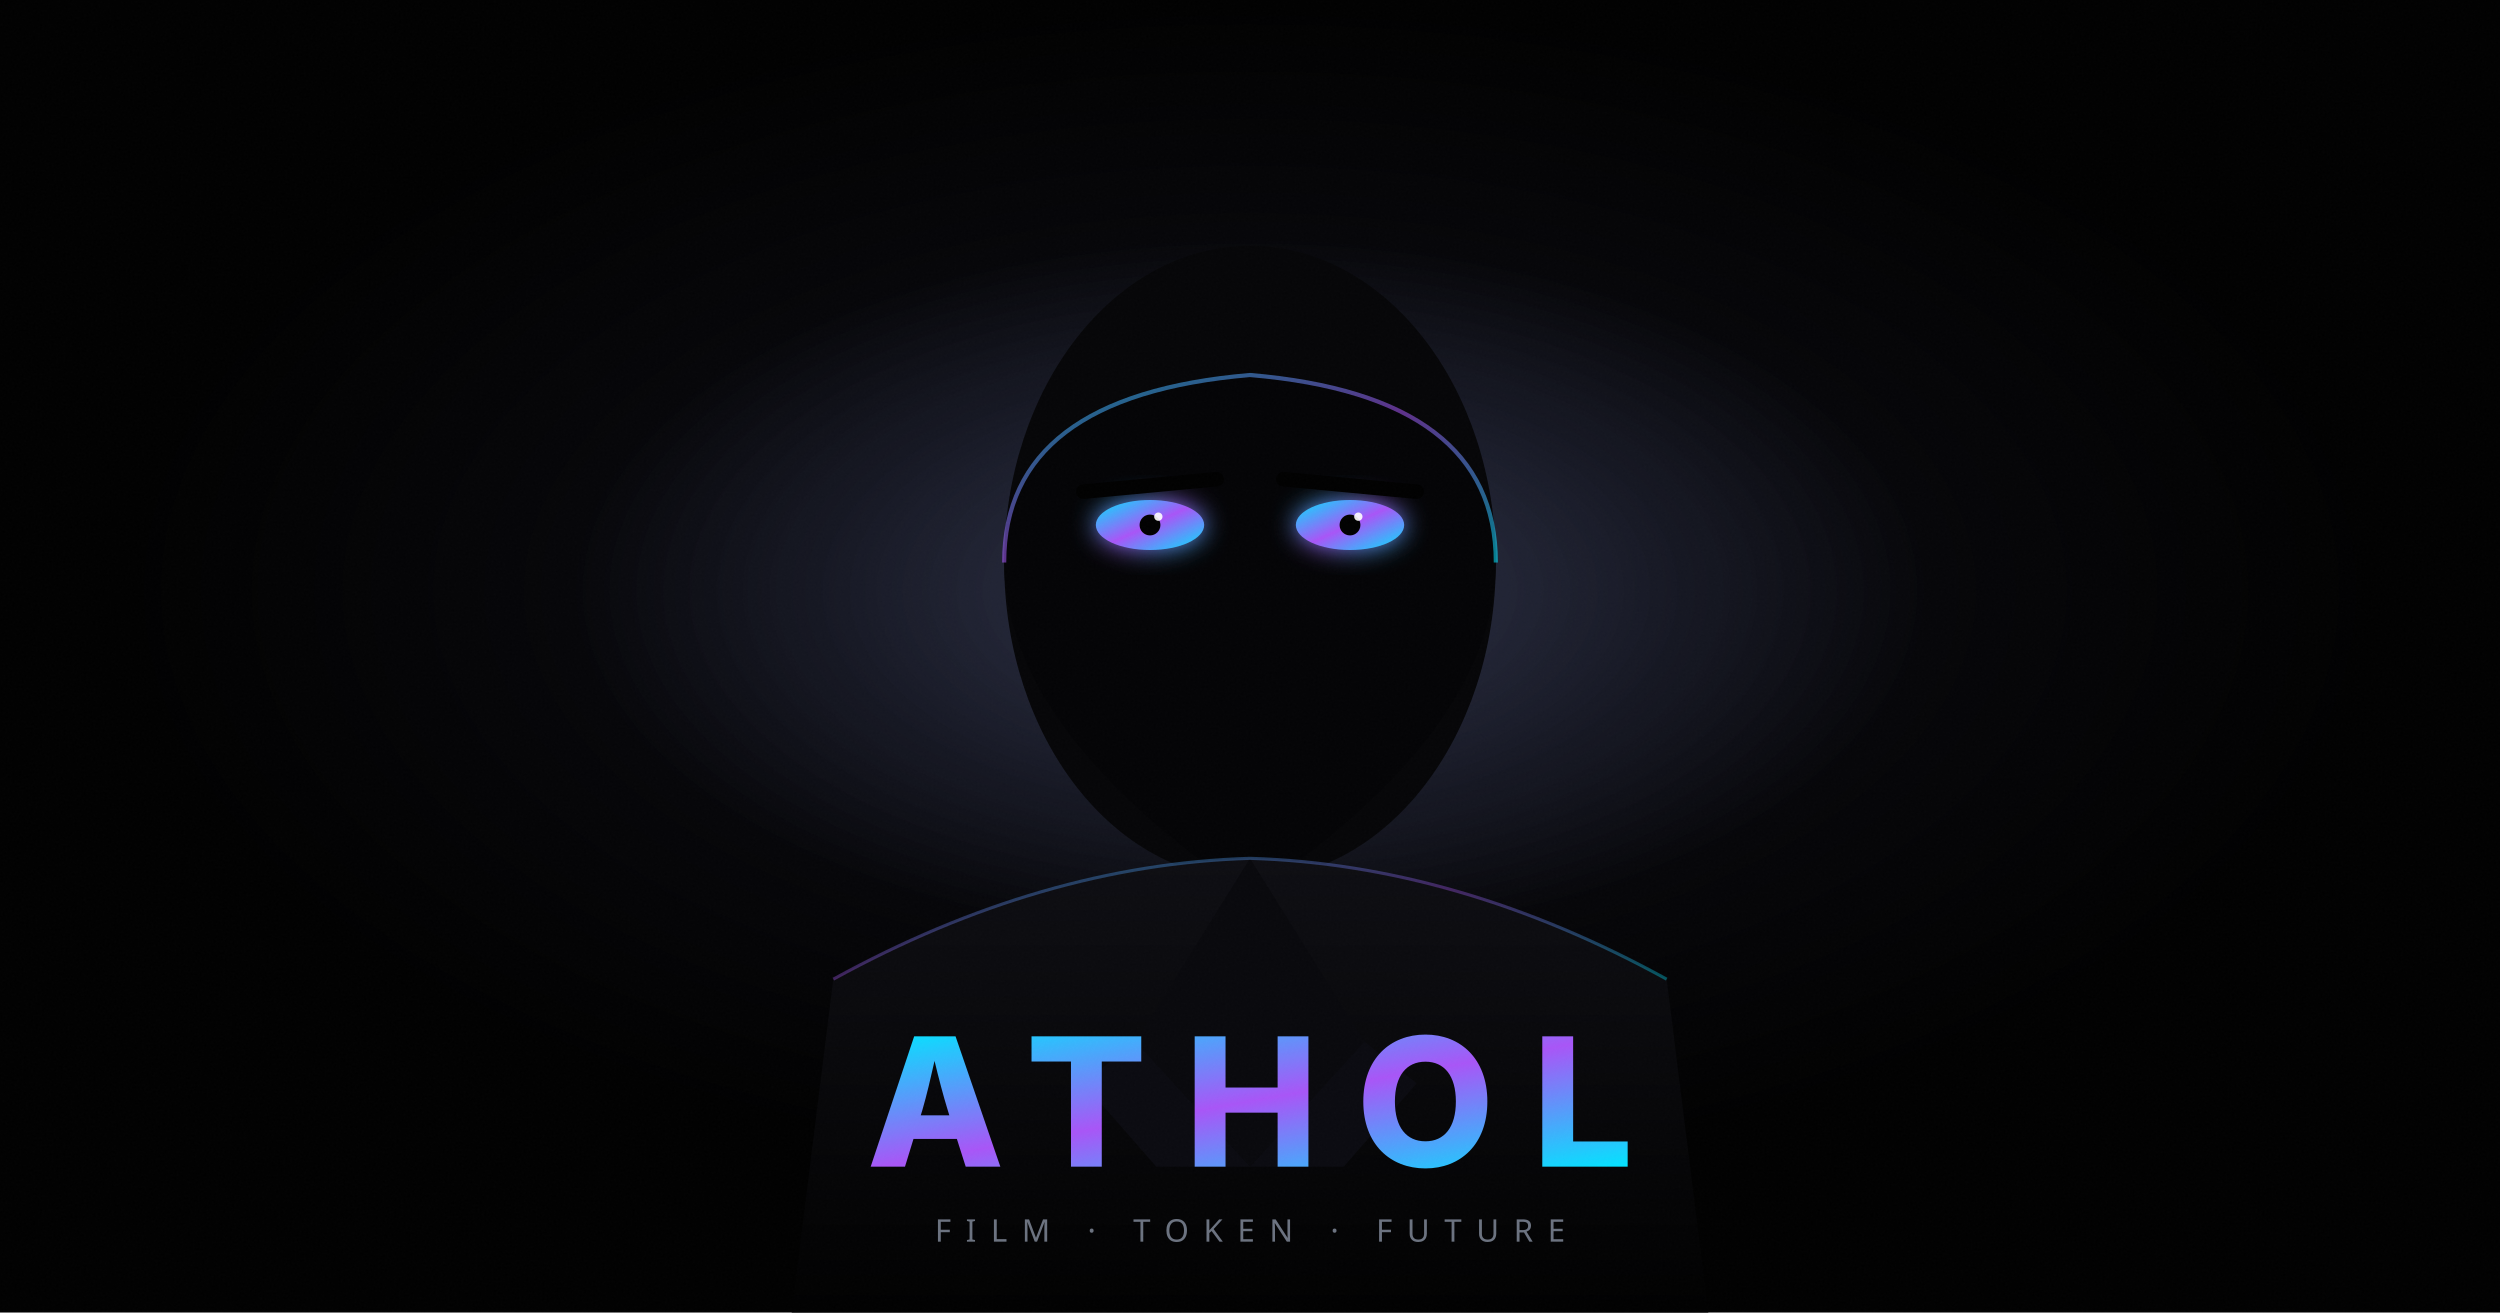
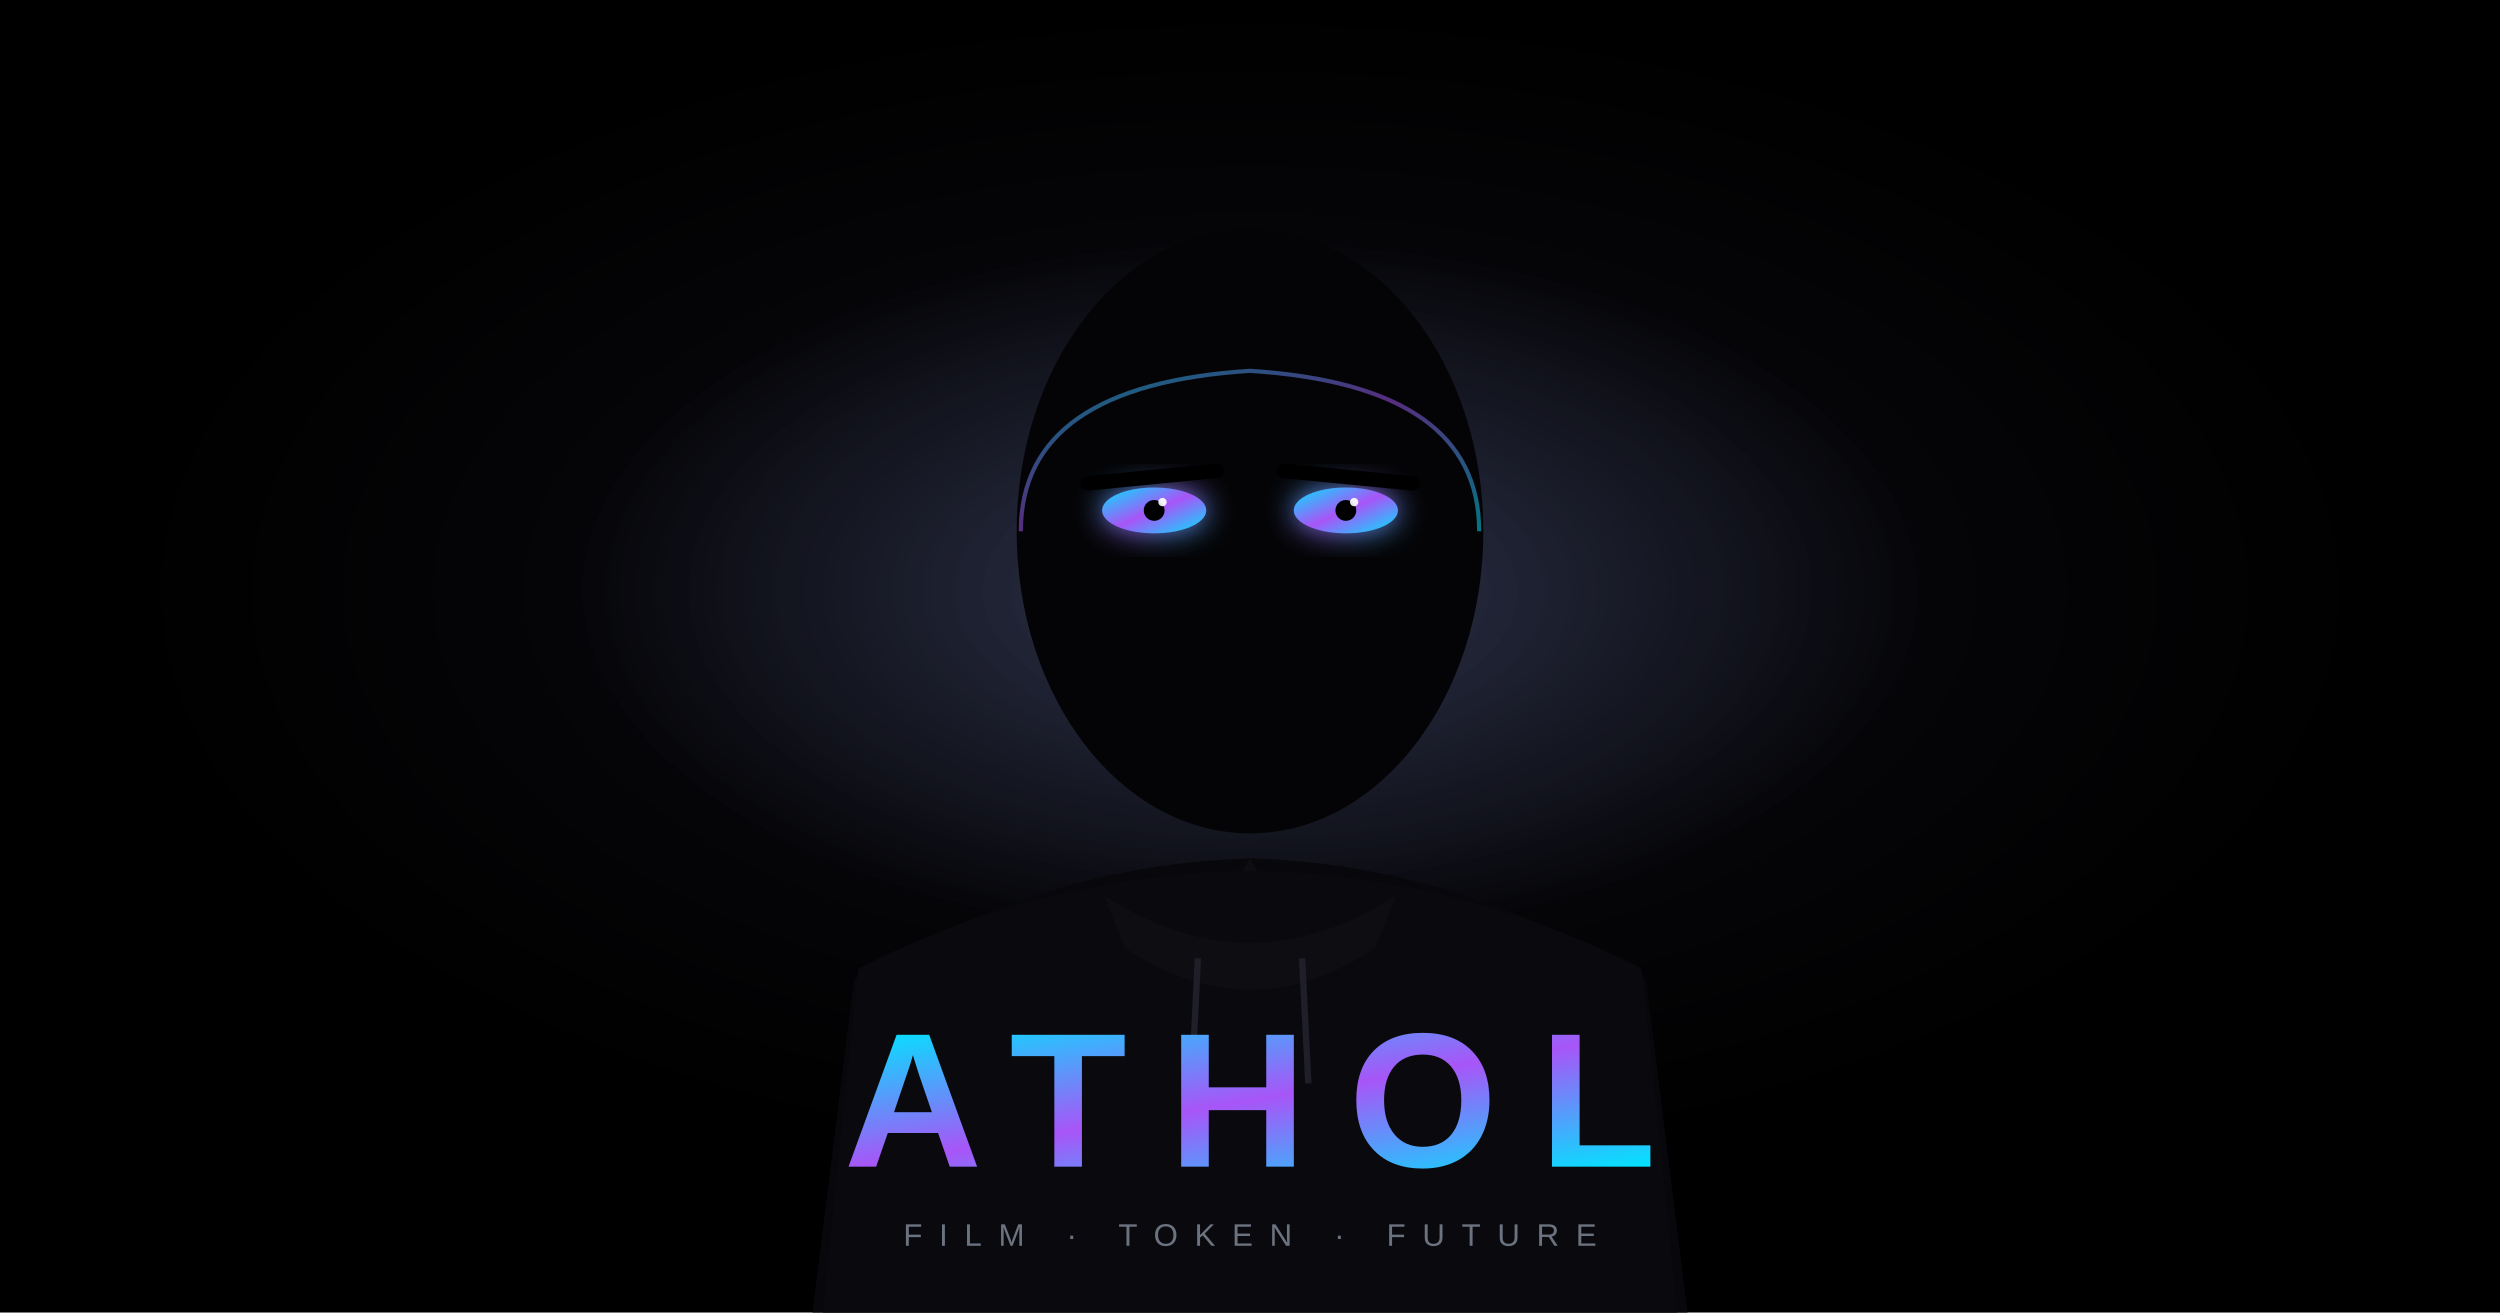
<svg xmlns="http://www.w3.org/2000/svg" width="1200" height="630" viewBox="0 0 1200 630">
  <defs>
    <radialGradient id="glow" cx="50%" cy="45%" r="45%">
      <stop offset="0%" stop-color="#1a1f3a" stop-opacity="0.9" />
      <stop offset="60%" stop-color="#050508" stop-opacity="1" />
      <stop offset="100%" stop-color="#000000" />
    </radialGradient>
    <linearGradient id="holo" x1="0%" y1="0%" x2="100%" y2="100%">
      <stop offset="0%" stop-color="#00e5ff">
        <animate attributeName="stop-color" values="#00e5ff;#a855f7;#00e5ff" dur="6s" repeatCount="indefinite" />
      </stop>
      <stop offset="50%" stop-color="#a855f7">
        <animate attributeName="stop-color" values="#a855f7;#00e5ff;#a855f7" dur="6s" repeatCount="indefinite" />
      </stop>
      <stop offset="100%" stop-color="#00e5ff">
        <animate attributeName="stop-color" values="#00e5ff;#7c3aed;#00e5ff" dur="6s" repeatCount="indefinite" />
      </stop>
    </linearGradient>
-     <linearGradient id="suit" x1="0%" y1="0%" x2="0%" y2="100%">
-       <stop offset="0%" stop-color="#0d0d12" />
-       <stop offset="100%" stop-color="#000000" />
-     </linearGradient>
    <filter id="eyeGlow" x="-50%" y="-50%" width="200%" height="200%">
-       <feGaussianBlur stdDeviation="6" result="b" />
+       <feGaussianBlur stdDeviation="7" result="b" />
      <feMerge>
        <feMergeNode in="b" />
        <feMergeNode in="SourceGraphic" />
      </feMerge>
    </filter>
-     <filter id="scan">
-       <feTurbulence type="fractalNoise" baseFrequency="0.9" numOctaves="2" result="n" />
-       <feColorMatrix in="n" type="saturate" values="0" result="g" />
-       <feComponentTransfer in="g" result="a">
-         <feFuncA type="linear" slope="0.04" />
-       </feComponentTransfer>
-       <feComposite in="a" in2="SourceGraphic" operator="in" />
-     </filter>
  </defs>
  <rect width="1200" height="630" fill="url(#glow)" />
-   <ellipse cx="600" cy="270" rx="118" ry="152" fill="#050507" />
-   <path d="M 482 270 Q 482 190 600 180 Q 718 190 718 270            Q 718 350 600 430 Q 482 350 482 270 Z" fill="#030305" />
-   <path d="M 380 630 L 400 470 Q 500 415 600 412 Q 700 415 800 470 L 820 630 Z" fill="url(#suit)" />
-   <path d="M 600 412 L 545 500 L 600 560 L 655 500 Z" fill="#08080c" />
-   <path d="M 545 500 L 520 520 L 555 560 L 600 560 Z" fill="#0a0a10" />
-   <path d="M 655 500 L 680 520 L 645 560 L 600 560 Z" fill="#0a0a10" />
-   <g filter="url(#eyeGlow)">
-     <ellipse cx="552" cy="252" rx="26" ry="12" fill="url(#holo)" />
-     <ellipse cx="648" cy="252" rx="26" ry="12" fill="url(#holo)" />
-     <circle cx="552" cy="252" r="5" fill="#000" />
-     <circle cx="648" cy="252" r="5" fill="#000" />
-     <circle cx="556" cy="248" r="2" fill="#fff" opacity="0.9" />
-     <circle cx="652" cy="248" r="2" fill="#fff" opacity="0.9" />
+   <g>
+     <animate attributeName="opacity" values="1;1;0;0;1" dur="10s" repeatCount="indefinite" />
+     <ellipse cx="600" cy="255" rx="112" ry="145" fill="#040406" />
+     <path d="M 390 630 L 410 470 Q 500 415 600 412 Q 700 415 790 470 L 810 630 Z" fill="#08080c" />
+     <path d="M 600 412 L 548 500 L 600 558 L 652 500 Z" fill="#0d0d12" />
+     <path d="M 548 500 L 524 520 L 558 558 L 600 558 Z" fill="#111116" />
+     <path d="M 652 500 L 676 520 L 642 558 L 600 558 Z" fill="#111116" />
+     <g filter="url(#eyeGlow)">
+       <ellipse cx="554" cy="245" rx="25" ry="11" fill="url(#holo)" />
+       <ellipse cx="646" cy="245" rx="25" ry="11" fill="url(#holo)" />
+       <circle cx="554" cy="245" r="5" fill="#000" />
+       <circle cx="646" cy="245" r="5" fill="#000" />
+       <circle cx="558" cy="241" r="2" fill="#fff" opacity="0.9" />
+       <circle cx="650" cy="241" r="2" fill="#fff" opacity="0.9" />
+     </g>
  </g>
-   <path d="M 520 236 L 584 230" stroke="#000" stroke-width="7" stroke-linecap="round" />
-   <path d="M 680 236 L 616 230" stroke="#000" stroke-width="7" stroke-linecap="round" />
-   <path d="M 482 270 Q 482 190 600 180 Q 718 190 718 270" fill="none" stroke="url(#holo)" stroke-width="2" opacity="0.55" />
-   <path d="M 400 470 Q 500 415 600 412 Q 700 415 800 470" fill="none" stroke="url(#holo)" stroke-width="1.5" opacity="0.35" />
-   <text x="600" y="560" text-anchor="middle" font-family="system-ui, -apple-system, sans-serif" font-size="86" font-weight="800" letter-spacing="18" fill="url(#holo)">ATHOL</text>
-   <text x="600" y="596" text-anchor="middle" font-family="system-ui, sans-serif" font-size="15" letter-spacing="7" fill="#6b7280">FILM · TOKEN · FUTURE</text>
-   <rect width="1200" height="630" fill="#fff" filter="url(#scan)" opacity="0.5" />
+   <g>
+     <animate attributeName="opacity" values="0;0;1;1;0" dur="10s" repeatCount="indefinite" />
+     <ellipse cx="600" cy="255" rx="110" ry="142" fill="#040406" />
+     <path d="M 395 630 L 412 465 Q 500 420 600 418 Q 700 420 788 465 L 805 630 Z" fill="#0a0a0e" />
+     <path d="M 530 430 Q 600 475 670 430 L 660 455 Q 600 495 540 455 Z" fill="#0d0d12" />
+     <line x1="575" y1="460" x2="572" y2="520" stroke="#1f1f2a" stroke-width="3" />
+     <line x1="625" y1="460" x2="628" y2="520" stroke="#1f1f2a" stroke-width="3" />
+     <g filter="url(#eyeGlow)">
+       <ellipse cx="554" cy="245" rx="25" ry="11" fill="url(#holo)" />
+       <ellipse cx="646" cy="245" rx="25" ry="11" fill="url(#holo)" />
+       <circle cx="554" cy="245" r="5" fill="#000" />
+       <circle cx="646" cy="245" r="5" fill="#000" />
+       <circle cx="558" cy="241" r="2" fill="#fff" opacity="0.9" />
+       <circle cx="650" cy="241" r="2" fill="#fff" opacity="0.9" />
+     </g>
+   </g>
+   <path d="M 522 232 L 584 226" stroke="#000" stroke-width="7" stroke-linecap="round" />
+   <path d="M 678 232 L 616 226" stroke="#000" stroke-width="7" stroke-linecap="round" />
+   <path d="M 490 255 Q 490 185 600 178 Q 710 185 710 255" fill="none" stroke="url(#holo)" stroke-width="2" opacity="0.5" />
+   <text x="600" y="560" text-anchor="middle" font-family="system-ui, -apple-system, 'Segoe UI', Arial, sans-serif" font-size="92" font-weight="800" letter-spacing="20" fill="url(#holo)">ATHOL</text>
+   <text x="600" y="598" text-anchor="middle" font-family="system-ui, Arial, sans-serif" font-size="15" letter-spacing="8" fill="#6b7280">FILM · TOKEN · FUTURE</text>
</svg>
